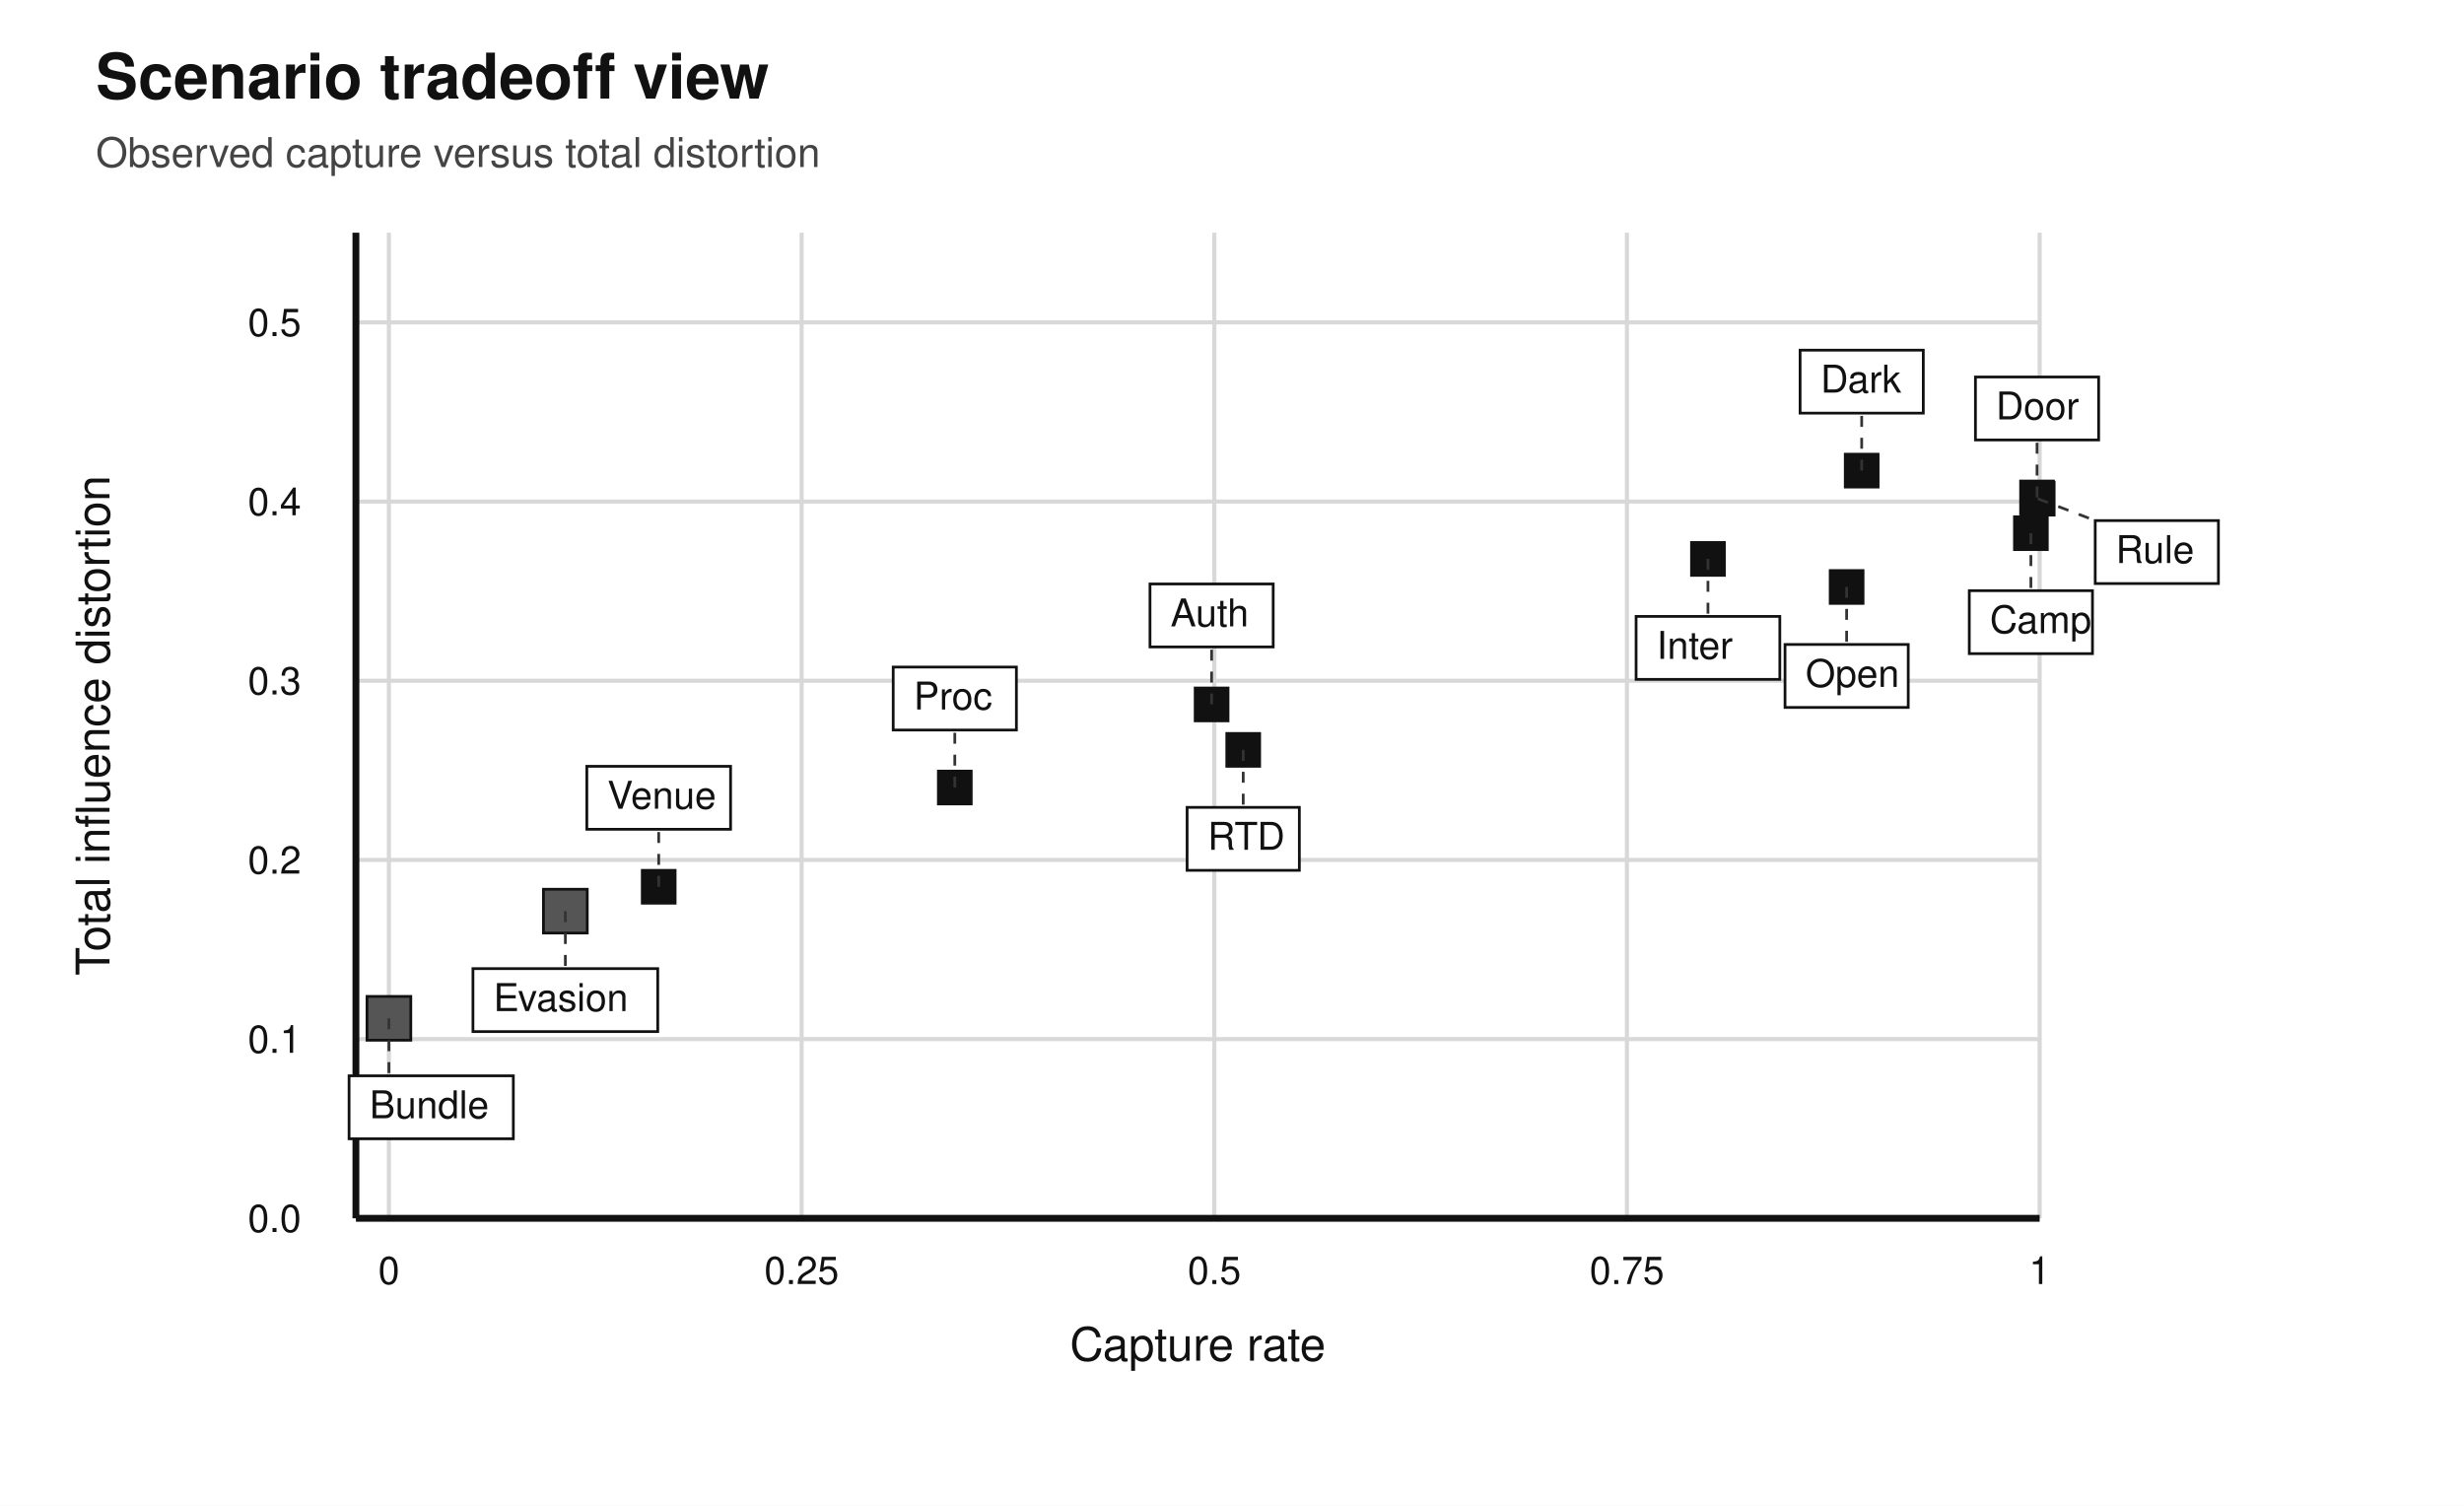
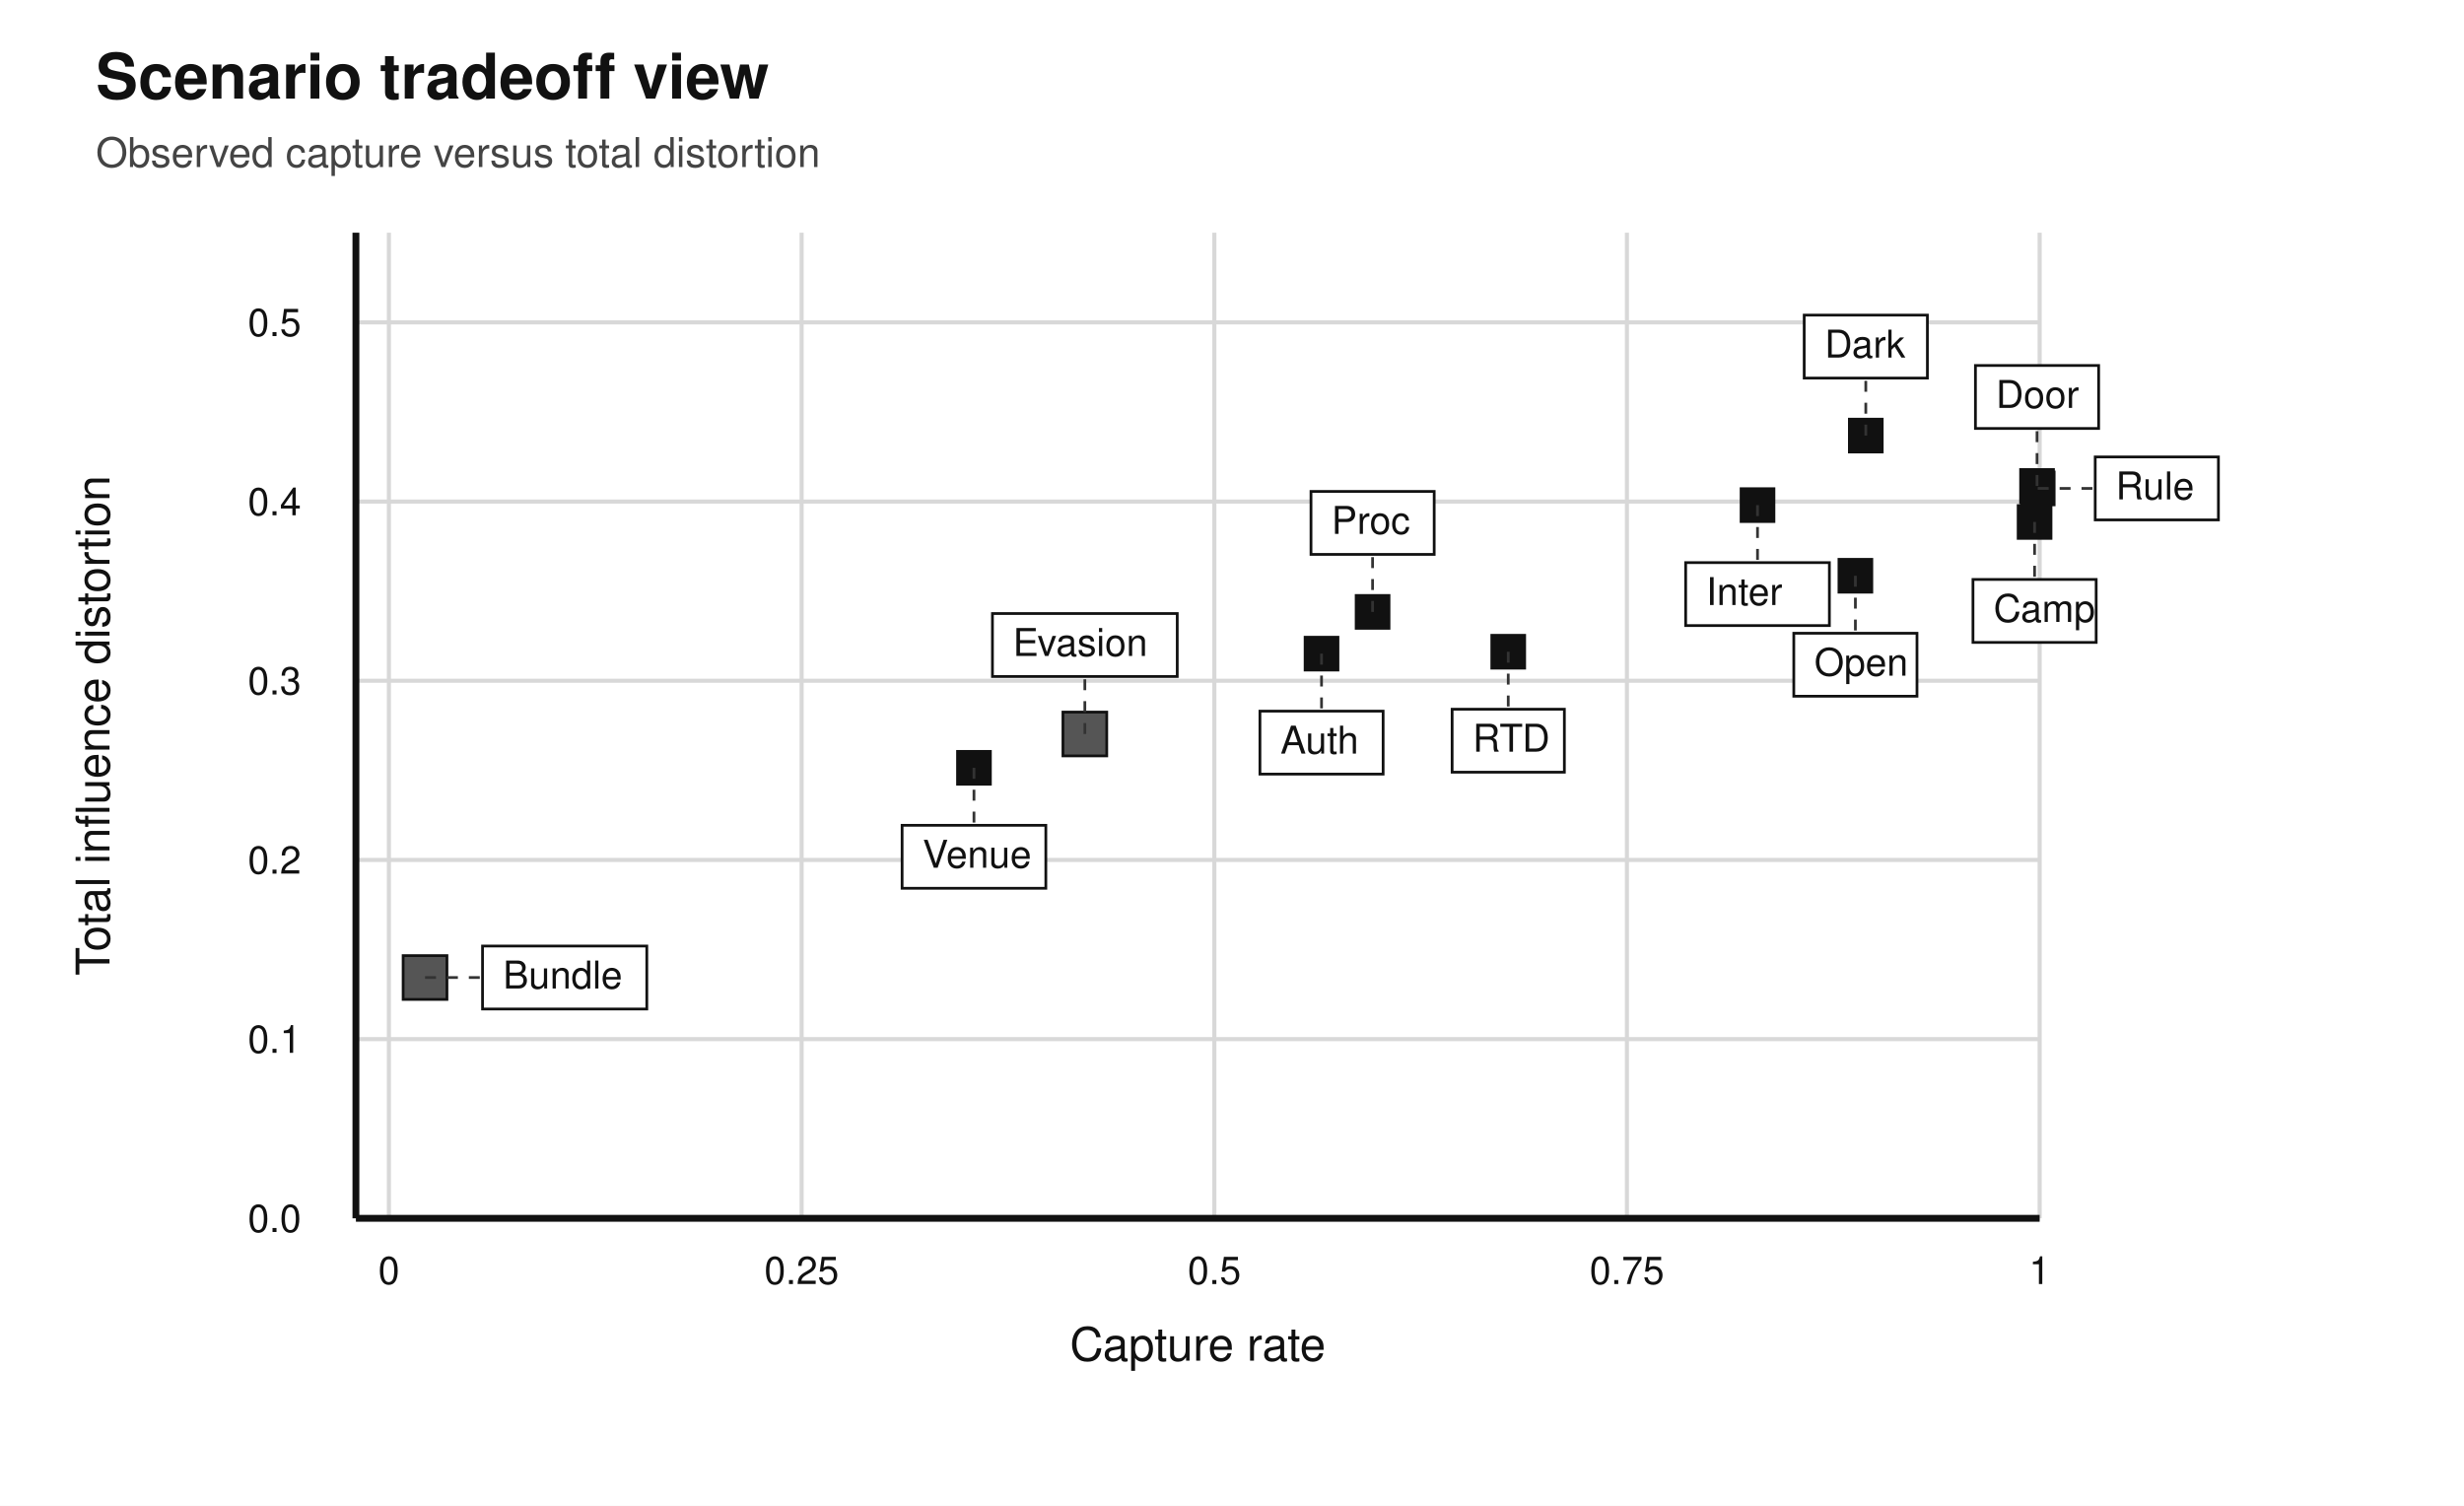
<svg xmlns="http://www.w3.org/2000/svg" width="1800px" height="1100px" viewBox="0 0 1800 1100" role="img">
  <style>
text { font-family: Helvetica, Arial, sans-serif; font-size: 34px; fill: #111; }
.title { font-size: 46px; font-weight: 700; }
.subtitle { font-size: 30px; fill: #444; }
.small, .tick, .label { font-size: 28px; }
.axis { stroke: #111; stroke-width: 5; fill: none; }
.grid { stroke: #d8d8d8; stroke-width: 3; fill: none; }
.segment, .point, .legend-swatch { stroke: #111; stroke-width: 2; }
.label-box { fill: #fff; stroke: #111; stroke-width: 2; }
.leader { stroke: #333; stroke-width: 2; fill: none; stroke-dasharray: 8 8; }
.series-primary { stroke: #111; stroke-width: 8; fill: none; }
.series-secondary { stroke: #777; stroke-width: 8; fill: none; stroke-dasharray: 24 18; }
</style>
  <rect width="100%" height="100%" fill="#fff" />
  <text x="70" y="72" text-anchor="start" class="title">Scenario tradeoff view</text>
  <text x="70" y="122" text-anchor="start" class="subtitle">Observed capture versus total distortion</text>
  <line x1="284.1" y1="170" x2="284.1" y2="890" class="grid" />
  <text x="284.1" y="938" text-anchor="middle" class="tick">0</text>
  <line x1="585.6" y1="170" x2="585.6" y2="890" class="grid" />
  <text x="585.6" y="938" text-anchor="middle" class="tick">0.25</text>
  <line x1="887.1" y1="170" x2="887.1" y2="890" class="grid" />
  <text x="887.1" y="938" text-anchor="middle" class="tick">0.5</text>
  <line x1="1188.5" y1="170" x2="1188.5" y2="890" class="grid" />
  <text x="1188.5" y="938" text-anchor="middle" class="tick">0.75</text>
  <line x1="1490" y1="170" x2="1490" y2="890" class="grid" />
  <text x="1490" y="938" text-anchor="middle" class="tick">1</text>
  <line x1="260" y1="890" x2="1490" y2="890" class="grid" />
  <text x="220" y="900" text-anchor="end" class="tick">0.0</text>
  <line x1="260" y1="759.1" x2="1490" y2="759.1" class="grid" />
  <text x="220" y="769.1" text-anchor="end" class="tick">0.1</text>
  <line x1="260" y1="628.2" x2="1490" y2="628.2" class="grid" />
  <text x="220" y="638.2" text-anchor="end" class="tick">0.2</text>
  <line x1="260" y1="497.3" x2="1490" y2="497.3" class="grid" />
  <text x="220" y="507.3" text-anchor="end" class="tick">0.3</text>
  <line x1="260" y1="366.4" x2="1490" y2="366.4" class="grid" />
  <text x="220" y="376.4" text-anchor="end" class="tick">0.4</text>
  <line x1="260" y1="235.5" x2="1490" y2="235.5" class="grid" />
  <text x="220" y="245.5" text-anchor="end" class="tick">0.5</text>
  <line x1="260" y1="890" x2="1490" y2="890" class="axis" />
  <line x1="260" y1="170" x2="260" y2="890" class="axis" />
  <text x="875" y="994" text-anchor="middle">Capture rate</text>
  <text x="80" y="530" text-anchor="middle" transform="rotate(-90 80 530)">Total influence distortion</text>
-   <rect x="1337.0" y="416.8" width="24" height="24" fill="#111111" class="point" />
-   <rect x="1476.6" y="352.3" width="24" height="24" fill="#111111" class="point" />
-   <rect x="1471.6" y="377.5" width="24" height="24" fill="#111111" class="point" />
-   <rect x="1348" y="331.8" width="24" height="24" fill="#111111" class="point" />
-   <rect x="1476.1" y="351.4" width="24" height="24" fill="#111111" class="point" />
-   <rect x="1235.7" y="396.3" width="24" height="24" fill="#111111" class="point" />
-   <rect x="896.2" y="535.8" width="24" height="24" fill="#111111" class="point" />
-   <rect x="873.1" y="502.6" width="24" height="24" fill="#111111" class="point" />
-   <rect x="685.5" y="563.3" width="24" height="24" fill="#111111" class="point" />
-   <rect x="469.2" y="635.8" width="24" height="24" fill="#111111" class="point" />
-   <rect x="268.1" y="727.9" width="32" height="32" fill="#555555" class="point" />
-   <rect x="397.0" y="649.6" width="32" height="32" fill="#555555" class="point" />
-   <line x1="1360" y1="343.8" x2="1360" y2="301.8" class="leader" />
-   <line x1="1488.1" y1="363.4" x2="1488.1" y2="321.4" class="leader" />
-   <line x1="1488.6" y1="364.3" x2="1530.6" y2="380.3" class="leader" />
-   <line x1="1483.6" y1="389.5" x2="1483.6" y2="431.5" class="leader" />
-   <line x1="1247.7" y1="408.3" x2="1247.7" y2="450.3" class="leader" />
-   <line x1="1349.0" y1="428.8" x2="1349.0" y2="470.8" class="leader" />
-   <line x1="885.1" y1="514.6" x2="885.1" y2="472.6" class="leader" />
-   <line x1="908.2" y1="547.8" x2="908.2" y2="589.8" class="leader" />
-   <line x1="697.5" y1="575.3" x2="697.5" y2="533.3" class="leader" />
-   <line x1="481.2" y1="647.8" x2="481.2" y2="605.8" class="leader" />
-   <line x1="413.0" y1="665.6" x2="413.0" y2="707.6" class="leader" />
-   <line x1="284.1" y1="743.9" x2="284.1" y2="785.9" class="leader" />
-   <rect x="1315" y="255.8" width="90" height="46" fill="#ffffff" class="label-box" />
-   <text x="1330" y="286.8" text-anchor="start" class="label">Dark</text>
-   <rect x="1443.1" y="275.4" width="90" height="46" fill="#ffffff" class="label-box" />
-   <text x="1458.1" y="306.4" text-anchor="start" class="label">Door</text>
-   <rect x="1530.6" y="380.3" width="90" height="46" fill="#ffffff" class="label-box" />
-   <text x="1545.6" y="411.3" text-anchor="start" class="label">Rule</text>
-   <rect x="1438.6" y="431.5" width="90" height="46" fill="#ffffff" class="label-box" />
-   <text x="1453.6" y="462.5" text-anchor="start" class="label">Camp</text>
-   <rect x="1195.2" y="450.3" width="105" height="46" fill="#ffffff" class="label-box" />
-   <text x="1210.2" y="481.3" text-anchor="start" class="label">Inter</text>
-   <rect x="1304.0" y="470.8" width="90" height="46" fill="#ffffff" class="label-box" />
-   <text x="1319.0" y="501.8" text-anchor="start" class="label">Open</text>
-   <rect x="840.1" y="426.6" width="90" height="46" fill="#ffffff" class="label-box" />
-   <text x="855.1" y="457.6" text-anchor="start" class="label">Auth</text>
-   <rect x="867.2" y="589.8" width="82" height="46" fill="#ffffff" class="label-box" />
-   <text x="882.2" y="620.8" text-anchor="start" class="label">RTD</text>
-   <rect x="652.5" y="487.3" width="90" height="46" fill="#ffffff" class="label-box" />
-   <text x="667.5" y="518.3" text-anchor="start" class="label">Proc</text>
-   <rect x="428.7" y="559.8" width="105" height="46" fill="#ffffff" class="label-box" />
-   <text x="443.7" y="590.8" text-anchor="start" class="label">Venue</text>
-   <rect x="345.5" y="707.6" width="135" height="46" fill="#ffffff" class="label-box" />
-   <text x="360.5" y="738.6" text-anchor="start" class="label">Evasion</text>
-   <rect x="255" y="785.9" width="120" height="46" fill="#ffffff" class="label-box" />
-   <text x="270" y="816.9" text-anchor="start" class="label">Bundle</text>
+   <rect x="1343.4" y="408.6" width="24" height="24" fill="#111111" class="point" />
+   <rect x="1476.6" y="344.8" width="24" height="24" fill="#111111" class="point" />
+   <rect x="1474.3" y="369.3" width="24" height="24" fill="#111111" class="point" />
+   <rect x="1351.0" y="306.2" width="24" height="24" fill="#111111" class="point" />
+   <rect x="1476.1" y="343.0" width="24" height="24" fill="#111111" class="point" />
+   <rect x="1271.9" y="357.0" width="24" height="24" fill="#111111" class="point" />
+   <rect x="1089.8" y="464.1" width="24" height="24" fill="#111111" class="point" />
+   <rect x="953.4" y="465.5" width="24" height="24" fill="#111111" class="point" />
+   <rect x="990.7" y="435" width="24" height="24" fill="#111111" class="point" />
+   <rect x="699.5" y="548.9" width="24" height="24" fill="#111111" class="point" />
+   <rect x="294.5" y="698.1" width="32" height="32" fill="#555555" class="point" />
+   <rect x="776.5" y="520.2" width="32" height="32" fill="#555555" class="point" />
+   <line x1="1363.0" y1="318.2" x2="1363.0" y2="276.2" class="leader" />
+   <line x1="1488.1" y1="355.0" x2="1488.1" y2="313.0" class="leader" />
+   <line x1="1488.6" y1="356.8" x2="1530.6" y2="356.8" class="leader" />
+   <line x1="1283.9" y1="369.0" x2="1283.9" y2="411.0" class="leader" />
+   <line x1="1486.3" y1="381.3" x2="1486.3" y2="423.3" class="leader" />
+   <line x1="1355.4" y1="420.6" x2="1355.4" y2="462.6" class="leader" />
+   <line x1="1002.7" y1="447" x2="1002.7" y2="405" class="leader" />
+   <line x1="1101.8" y1="476.1" x2="1101.8" y2="518.1" class="leader" />
+   <line x1="965.4" y1="477.5" x2="965.4" y2="519.5" class="leader" />
+   <line x1="792.5" y1="536.2" x2="792.5" y2="494.2" class="leader" />
+   <line x1="711.5" y1="560.9" x2="711.5" y2="602.9" class="leader" />
+   <line x1="310.5" y1="714.1" x2="352.5" y2="714.1" class="leader" />
+   <rect x="1318.0" y="230.2" width="90" height="46" fill="#ffffff" class="label-box" />
+   <text x="1333.0" y="261.2" text-anchor="start" class="label">Dark</text>
+   <rect x="1443.1" y="267.0" width="90" height="46" fill="#ffffff" class="label-box" />
+   <text x="1458.1" y="298.0" text-anchor="start" class="label">Door</text>
+   <rect x="1530.6" y="333.8" width="90" height="46" fill="#ffffff" class="label-box" />
+   <text x="1545.6" y="364.8" text-anchor="start" class="label">Rule</text>
+   <rect x="1231.4" y="411.0" width="105" height="46" fill="#ffffff" class="label-box" />
+   <text x="1246.4" y="442.0" text-anchor="start" class="label">Inter</text>
+   <rect x="1441.3" y="423.3" width="90" height="46" fill="#ffffff" class="label-box" />
+   <text x="1456.3" y="454.3" text-anchor="start" class="label">Camp</text>
+   <rect x="1310.4" y="462.6" width="90" height="46" fill="#ffffff" class="label-box" />
+   <text x="1325.4" y="493.6" text-anchor="start" class="label">Open</text>
+   <rect x="957.7" y="359" width="90" height="46" fill="#ffffff" class="label-box" />
+   <text x="972.7" y="390" text-anchor="start" class="label">Proc</text>
+   <rect x="1060.8" y="518.1" width="82" height="46" fill="#ffffff" class="label-box" />
+   <text x="1075.8" y="549.1" text-anchor="start" class="label">RTD</text>
+   <rect x="920.4" y="519.5" width="90" height="46" fill="#ffffff" class="label-box" />
+   <text x="935.4" y="550.5" text-anchor="start" class="label">Auth</text>
+   <rect x="725.0" y="448.2" width="135" height="46" fill="#ffffff" class="label-box" />
+   <text x="740.0" y="479.2" text-anchor="start" class="label">Evasion</text>
+   <rect x="659.0" y="602.9" width="105" height="46" fill="#ffffff" class="label-box" />
+   <text x="674.0" y="633.9" text-anchor="start" class="label">Venue</text>
+   <rect x="352.5" y="691.1" width="120" height="46" fill="#ffffff" class="label-box" />
+   <text x="367.5" y="722.1" text-anchor="start" class="label">Bundle</text>
</svg>
